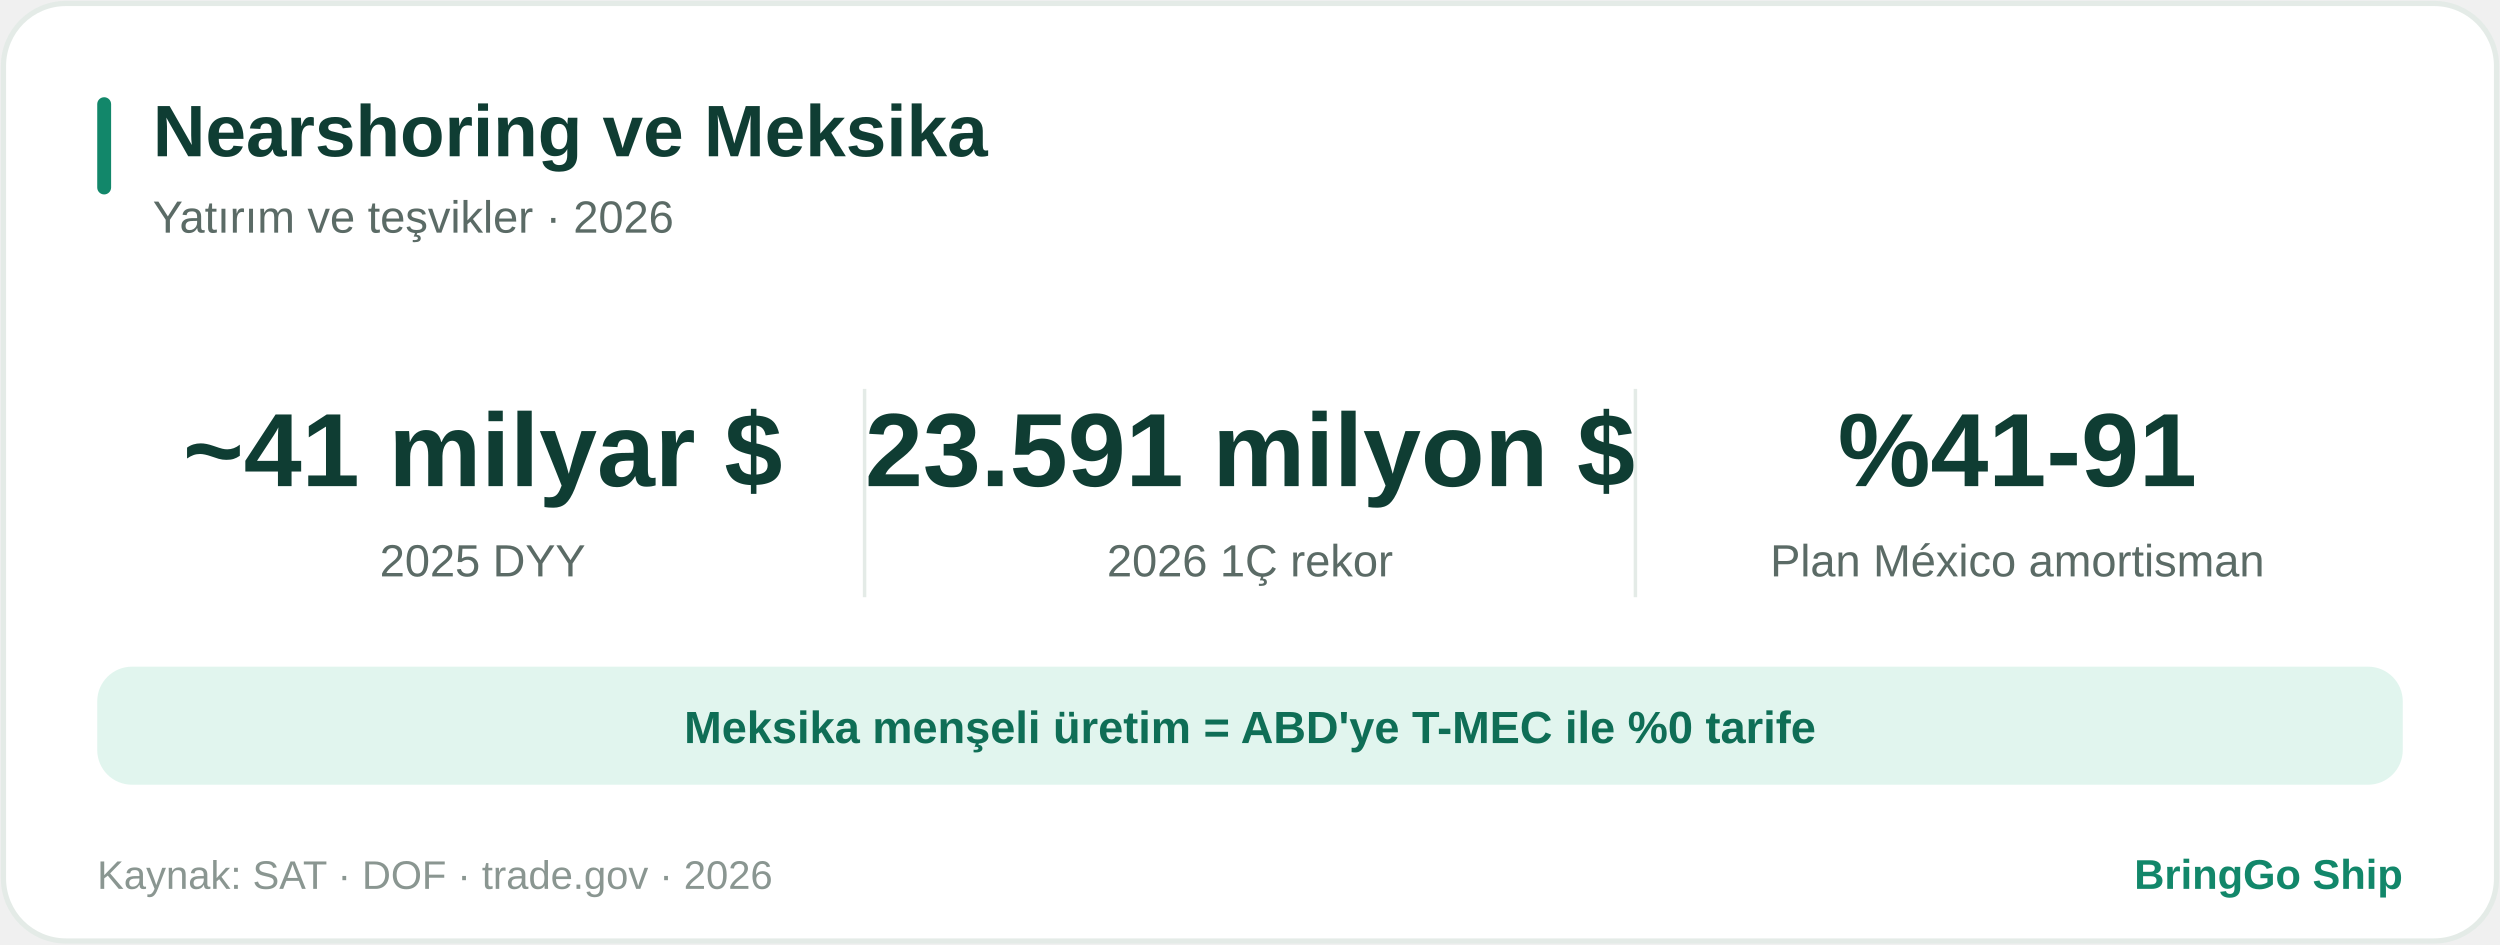
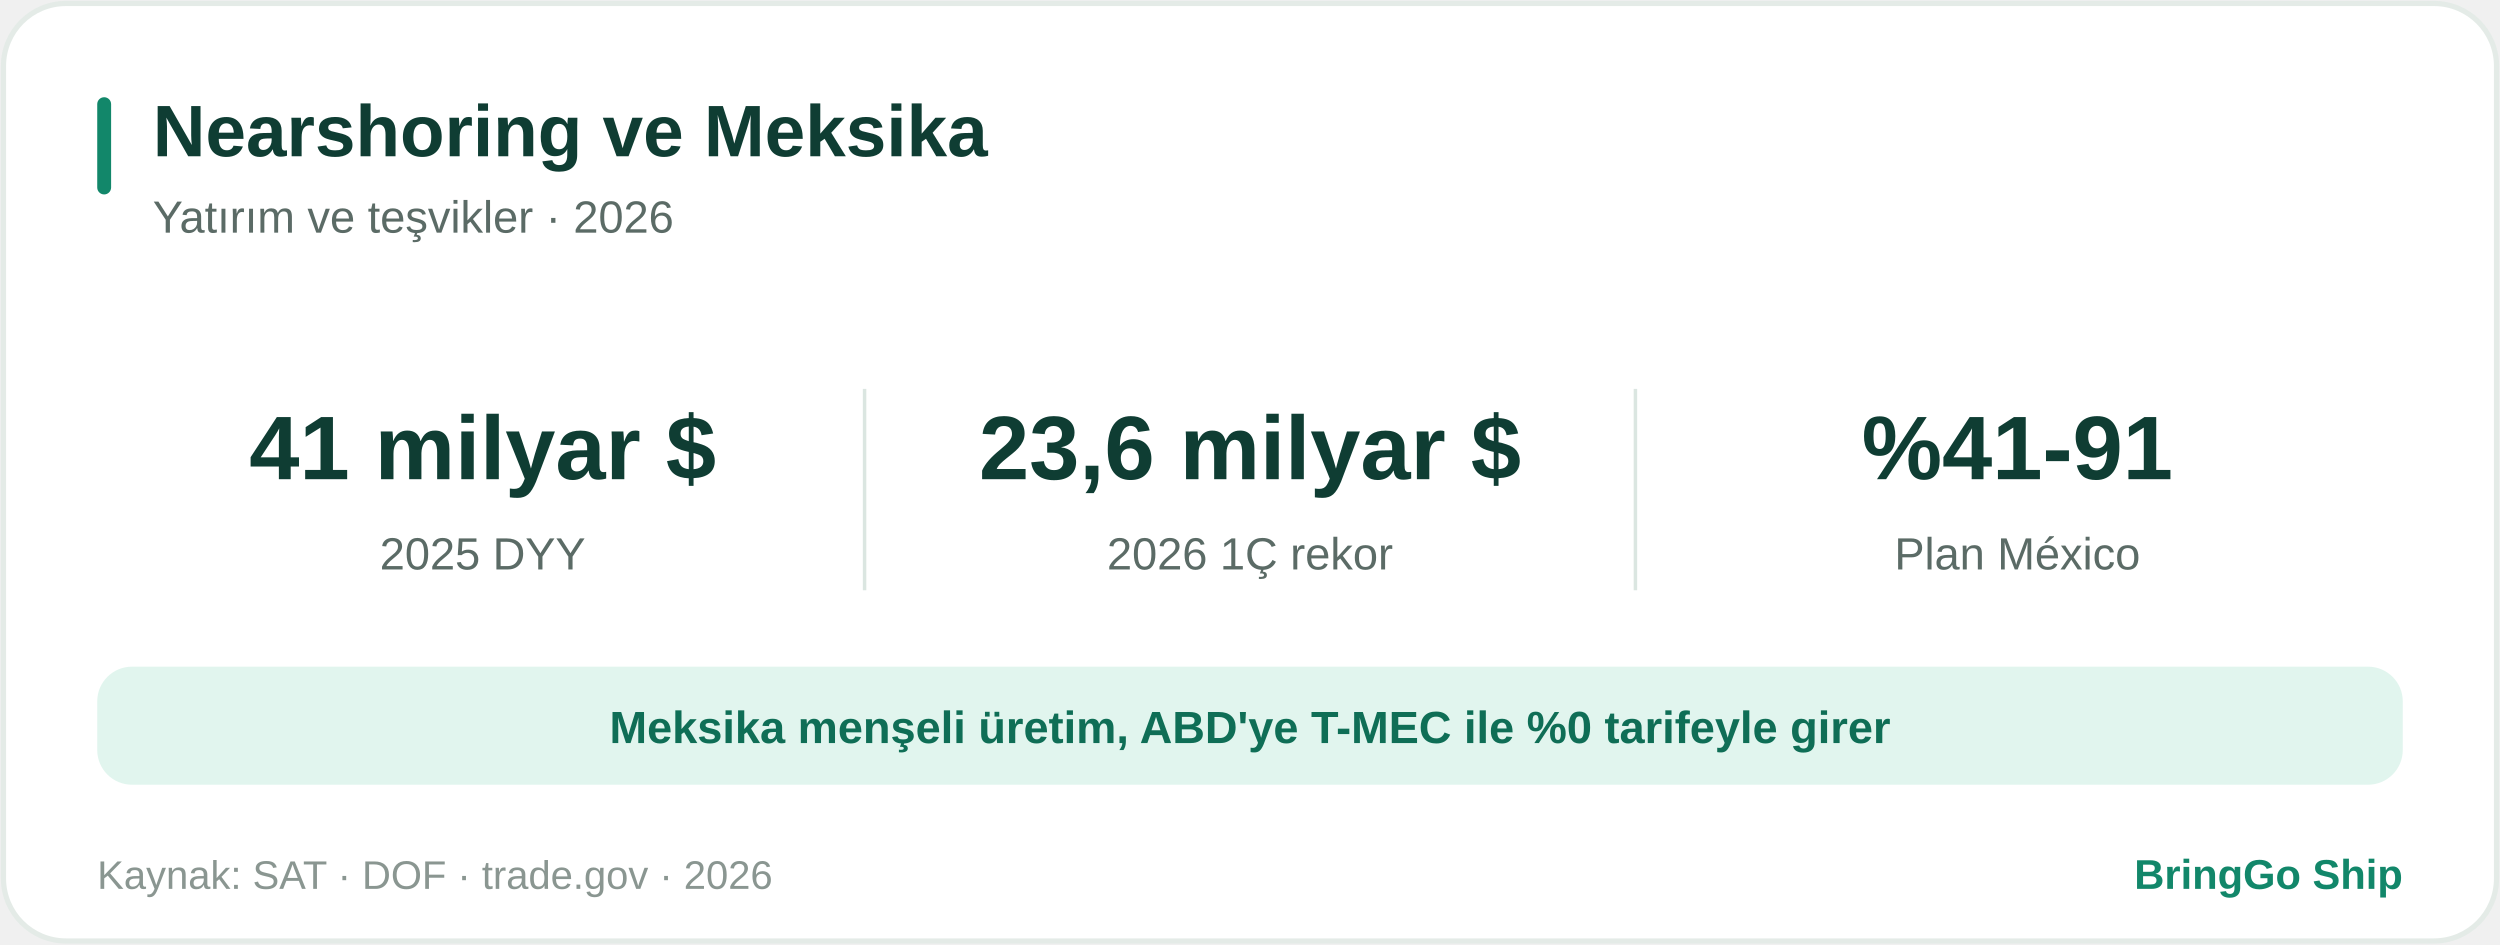
<svg xmlns="http://www.w3.org/2000/svg" width="720" height="272" viewBox="0 0 720 272" role="img">
  <style>
text{font-family:Arial,Helvetica,sans-serif}
.card{fill:#ffffff;stroke:#e4ebe7;stroke-width:1.5}
.row{fill:#f5f8f7}.pill{fill:#E1F5EE}.hi{fill:#1f9d5f}.mut{fill:#eef1f0}
- .acc{fill:#12876A}.circ{fill:#12876A}.rd{fill:#fbe9e7}.am{fill:#fbf1dd}.tl{fill:#E1F5EE}
+ .acc{fill:#12876A}.circ{fill:#12876A}.rd{fill:#fbe9e7}.am{fill:#fbf1dd}.tl{fill:#E1F5EE}.ln{stroke:#dbe6e1}
.tt{fill:#0F3D33;font-weight:bold}.ts{fill:#5b6b66}.tl2{fill:#22332f}
.tv{fill:#0F6E56;font-weight:bold}.tm{fill:#5b6b66;font-weight:bold}.tw{fill:#ffffff;font-weight:bold}
.tf{fill:#8a9691}.tb{fill:#12876A;font-weight:bold}.big{fill:#0F3D33;font-weight:bold}
.trd{fill:#a3392c;font-weight:bold}.tam{fill:#8a5a12;font-weight:bold}.ttl{fill:#0F6E56;font-weight:bold}
@media (prefers-color-scheme:dark){
.card{fill:#16211e;stroke:#2c3a35}
.row{fill:#1d2b27}.pill{fill:#123a2e}.hi{fill:#1f9d5f}.mut{fill:#28352f}
.acc{fill:#2fae7e}.circ{fill:#2fae7e}.rd{fill:#3a201c}.am{fill:#352a15}.tl{fill:#123a2e}
.tt{fill:#d7f2e6}.ts{fill:#8fa79d}.tl2{fill:#cfe0d9}
.tv{fill:#6fe0b0}.tm{fill:#9db3a9}.tw{fill:#ffffff}
.tf{fill:#6d8279}.tb{fill:#57d3a3}.big{fill:#d7f2e6}
- .trd{fill:#f0a99e}.tam{fill:#e6c281}.ttl{fill:#6fe0b0}}
+ .trd{fill:#f0a99e}.tam{fill:#e6c281}.ttl{fill:#6fe0b0}.ln{stroke:#31423c}}
</style>
  <rect x="1" y="1" width="718" height="270" rx="18" class="card" />
  <rect x="28" y="28" width="4" height="28" rx="2" class="acc" />
  <text x="44" y="45" font-size="21" class="tt">Nearshoring ve Meksika</text>
  <text x="44" y="67" font-size="13" class="ts">Yatırım ve teşvikler · 2026</text>
  <g transform="translate(0,88)">
-     <text x="139" y="52" text-anchor="middle" font-size="30" class="big">~41 milyar $</text>
-     <text x="139" y="78" text-anchor="middle" font-size="13" class="ts">2025 DYY</text>
-     <text x="360" y="52" text-anchor="middle" font-size="30" class="big">23.591 milyon $</text>
-     <text x="360" y="78" text-anchor="middle" font-size="13" class="ts">2026 1Ç rekor</text>
-     <line x1="249" y1="24" x2="249" y2="84" stroke="#e4ebe7" stroke-width="1" />
-     <text x="581" y="52" text-anchor="middle" font-size="30" class="big">%41-91</text>
-     <text x="581" y="78" text-anchor="middle" font-size="13" class="ts">Plan México amortisman</text>
-     <line x1="471" y1="24" x2="471" y2="84" stroke="#e4ebe7" stroke-width="1" />
+     <text x="139" y="50" text-anchor="middle" font-size="26" class="big">41 milyar $</text>
+     <text x="139" y="76" text-anchor="middle" font-size="13" class="ts">2025 DYY</text>
+     <text x="360" y="50" text-anchor="middle" font-size="26" class="big">23,6 milyar $</text>
+     <text x="360" y="76" text-anchor="middle" font-size="13" class="ts">2026 1Ç rekor</text>
+     <line x1="249" y1="24" x2="249" y2="82" stroke-width="1" class="ln" />
+     <text x="581" y="50" text-anchor="middle" font-size="26" class="big">%41-91</text>
+     <text x="581" y="76" text-anchor="middle" font-size="13" class="ts">Plan México</text>
+     <line x1="471" y1="24" x2="471" y2="82" stroke-width="1" class="ln" />
    <rect x="28" y="104" width="664" height="34" rx="10" class="pill" />
-     <text x="360" y="126" text-anchor="middle" font-size="13" class="tv">Meksika menşeli üretim = ABD'ye T-MEC ile %0 tarife</text>
+     <text x="360" y="126" text-anchor="middle" font-size="13" class="tv">Meksika menşeli üretim, ABD'ye T-MEC ile %0 tarifeyle girer</text>
  </g>
  <text x="28" y="256" font-size="11.5" class="tf">Kaynak: SAT · DOF · trade.gov · 2026</text>
  <text x="692" y="256" text-anchor="end" font-size="12" class="tb">BringGo Ship</text>
</svg>
